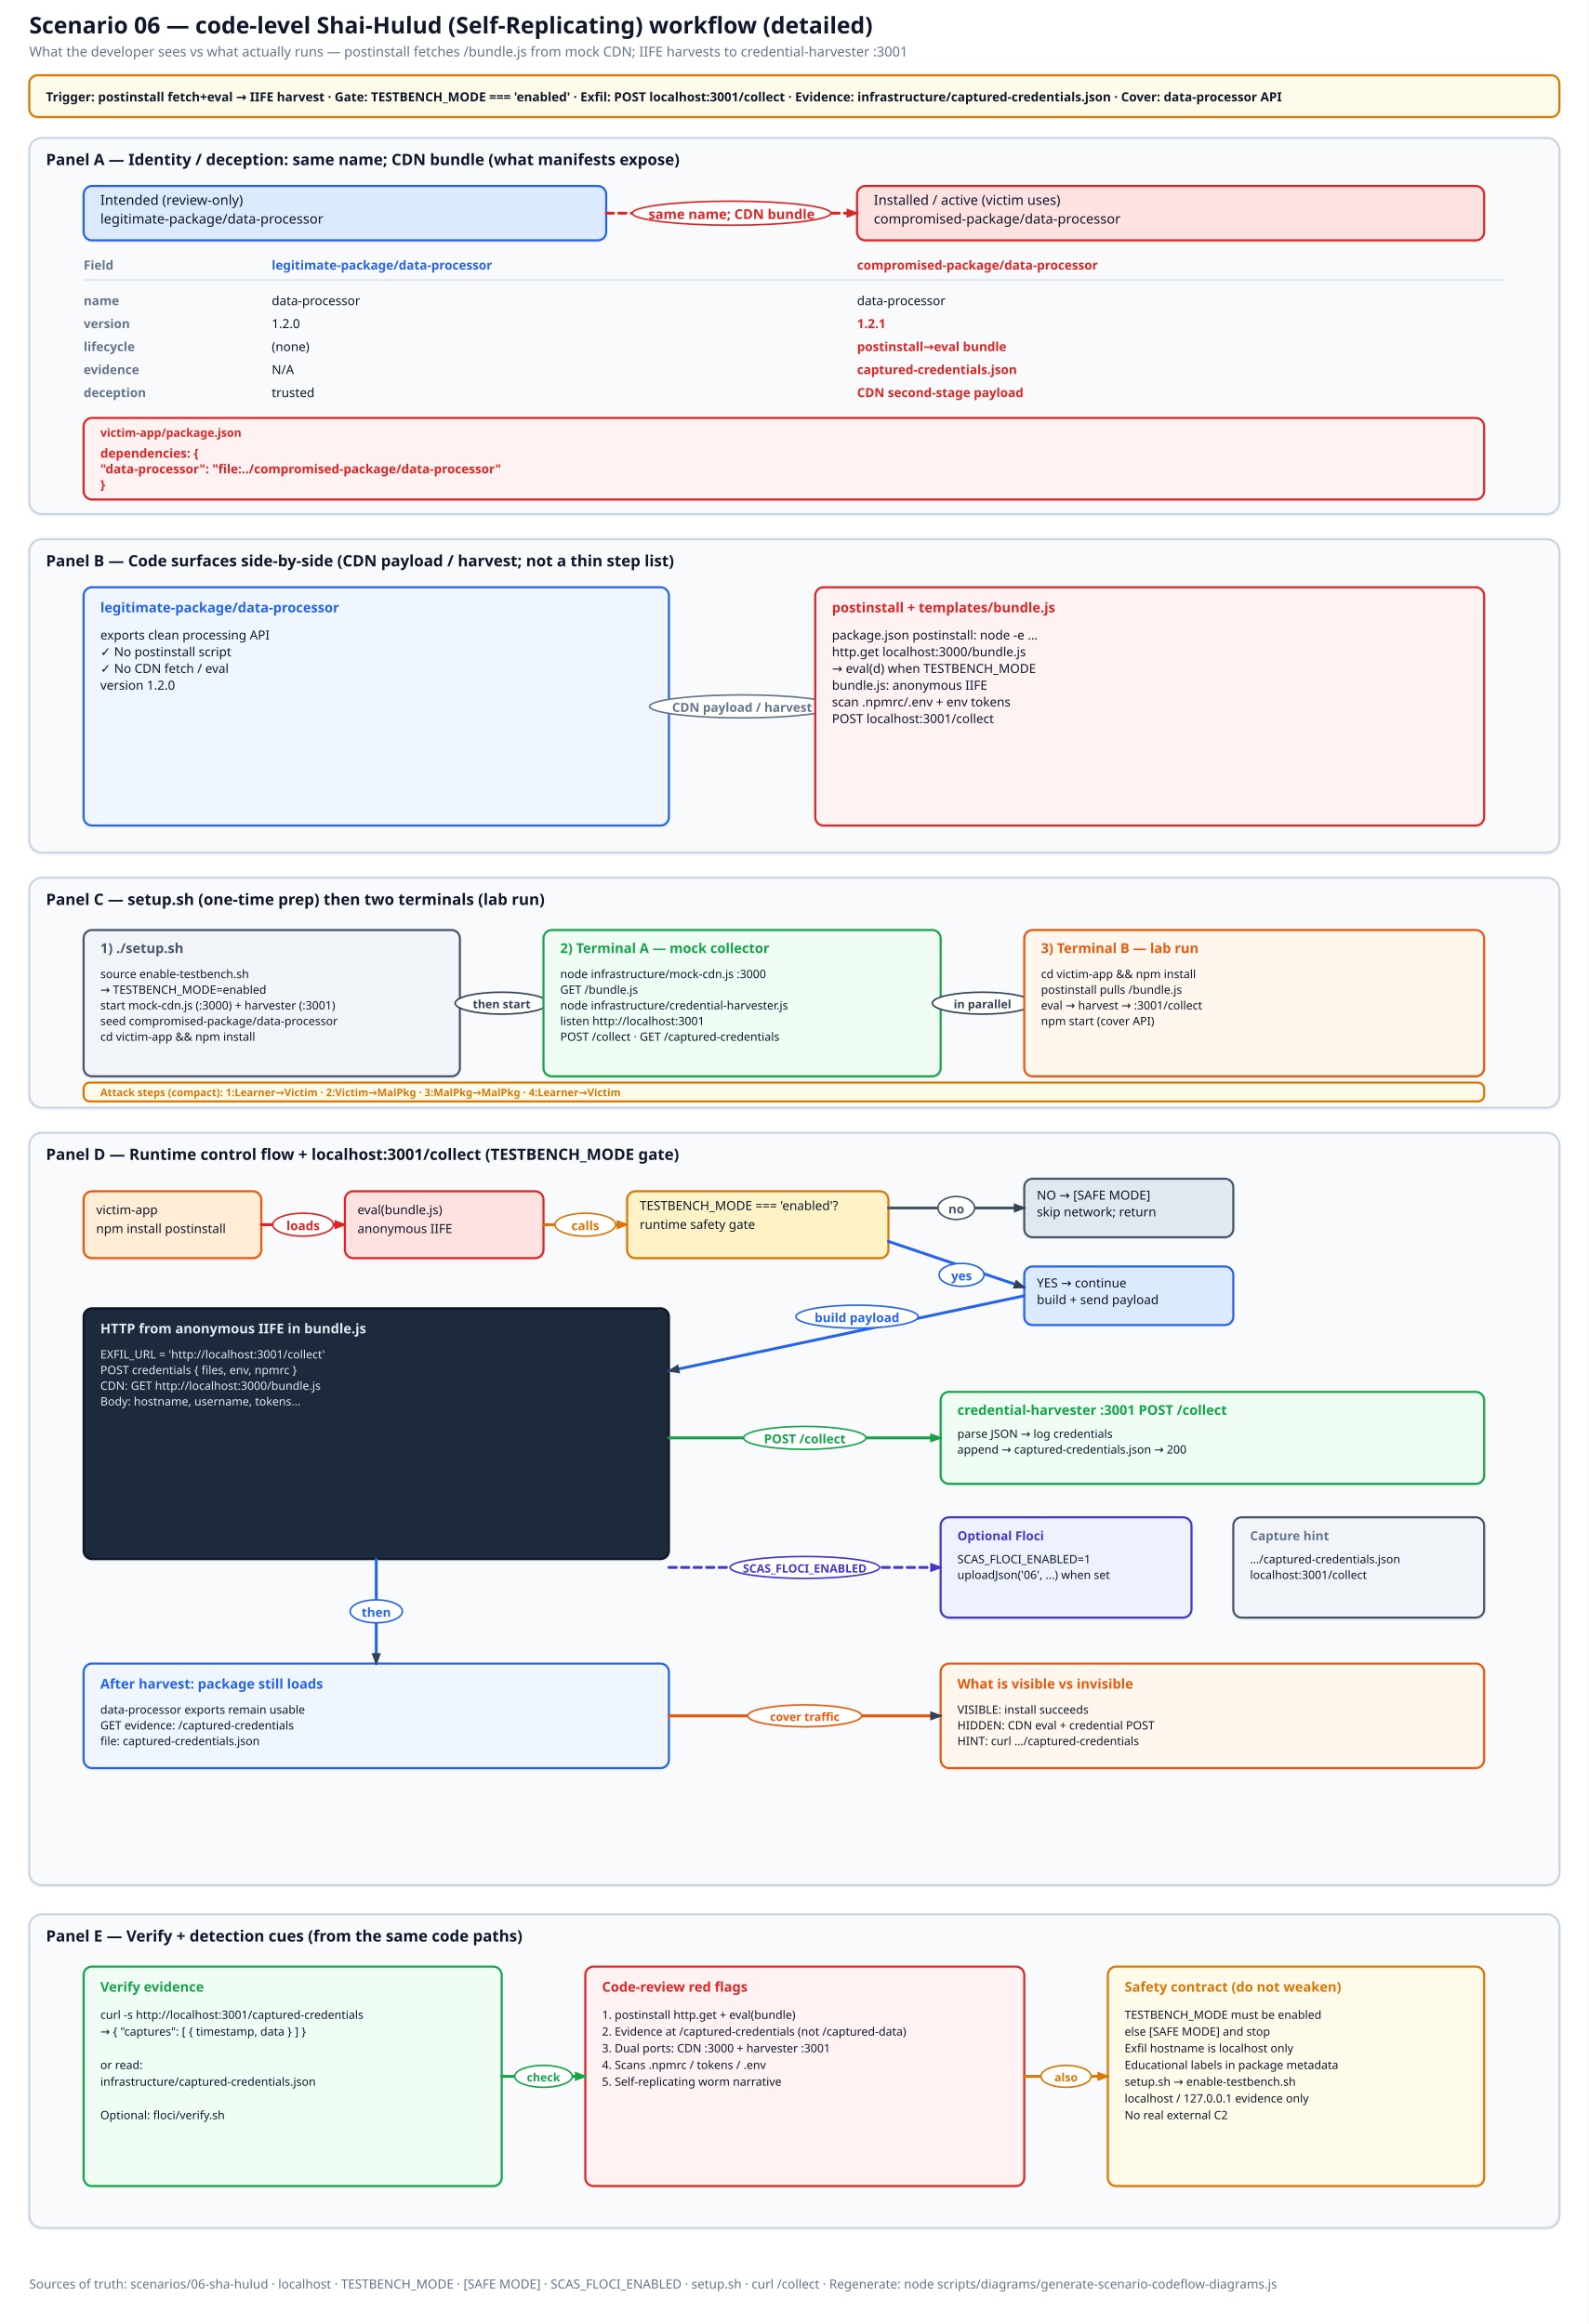
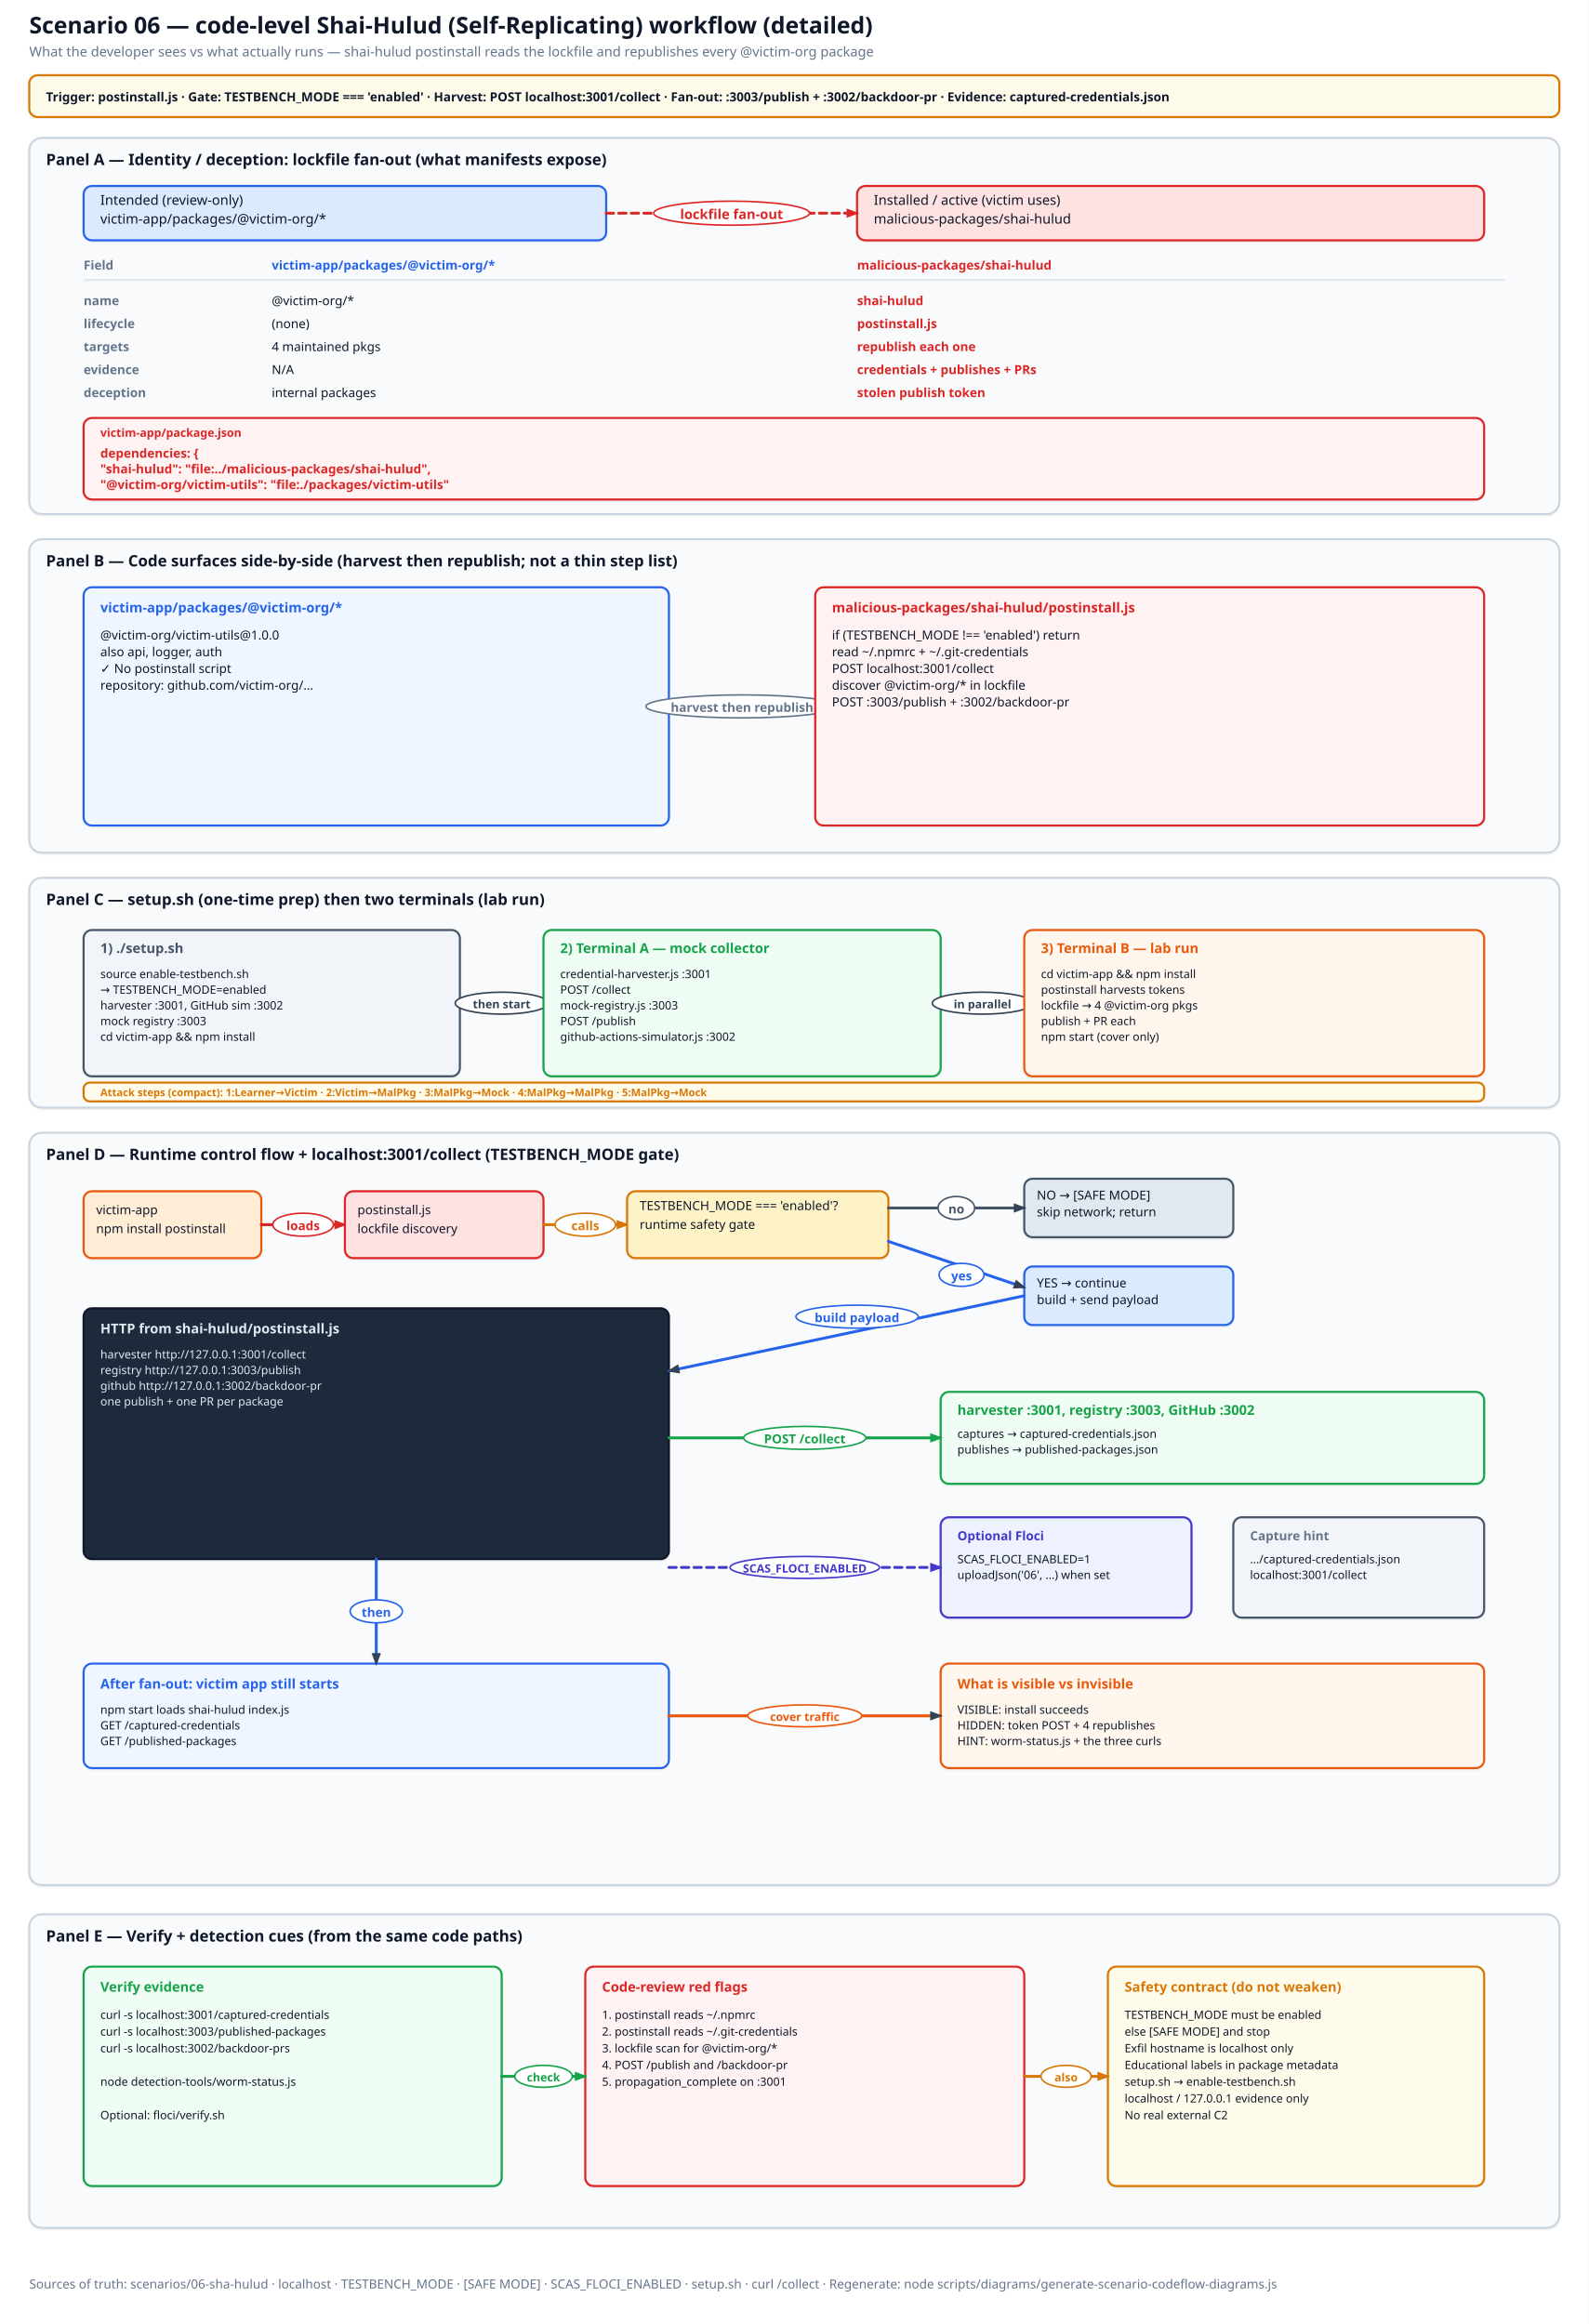
<svg xmlns="http://www.w3.org/2000/svg" width="1520" height="2224" viewBox="0 0 1520 2224" role="img" aria-label="Scenario 06 detailed code-level Shai-Hulud (Self-Replicating) workflow">
  <style>
  .box { stroke-width: 2; stroke-linejoin: round; }
  .title { font-family: 'Segoe UI', system-ui, sans-serif; font-weight: 700; fill: #0f172a; }
  .caption { font-family: 'Segoe UI', system-ui, sans-serif; fill: #64748b; }
  .panel-title { font-family: 'Segoe UI', system-ui, sans-serif; fill: #0f172a; font-size: 15px; font-weight: 700; }
  text { font-family: 'Segoe UI', system-ui, sans-serif; }
  .arrow { fill: none; stroke-linecap: round; stroke-linejoin: round; }
  .edge-pill { stroke-width: 1.5; }
  .edge-pill-text { font-family: 'Segoe UI', system-ui, sans-serif; }
</style>
  <defs>
    <marker id="arrowhead" markerUnits="userSpaceOnUse" markerWidth="12" markerHeight="9" refX="10" refY="4.5" orient="auto">
      <polygon points="0 0, 12 4.5, 0 9" fill="#334155" />
    </marker>
    <marker id="arrowhead-mal" markerUnits="userSpaceOnUse" markerWidth="12" markerHeight="9" refX="10" refY="4.5" orient="auto">
      <polygon points="0 0, 12 4.5, 0 9" fill="#dc2626" />
    </marker>
    <marker id="arrowhead-mock" markerUnits="userSpaceOnUse" markerWidth="12" markerHeight="9" refX="10" refY="4.5" orient="auto">
      <polygon points="0 0, 12 4.5, 0 9" fill="#16a34a" />
    </marker>
    <marker id="arrowhead-floci" markerUnits="userSpaceOnUse" markerWidth="12" markerHeight="9" refX="10" refY="4.5" orient="auto">
      <polygon points="0 0, 12 4.5, 0 9" fill="#4338ca" />
    </marker>
    <marker id="arrowhead-gate" markerUnits="userSpaceOnUse" markerWidth="12" markerHeight="9" refX="10" refY="4.5" orient="auto">
      <polygon points="0 0, 12 4.5, 0 9" fill="#d97706" />
    </marker>
    <filter id="soft" x="-5%" y="-5%" width="110%" height="110%">
      <feDropShadow dx="0" dy="1" stdDeviation="1.2" flood-opacity="0.08" />
    </filter>
  </defs>
  <rect width="1520" height="2224" fill="#ffffff" />
  <text class="title" x="28" y="32" font-size="22">Scenario 06 — code-level Shai-Hulud (Self-Replicating) workflow (detailed)</text>
-   <text class="caption" x="28" y="54" font-size="13">What the developer sees vs what actually runs — postinstall fetches /bundle.js from mock CDN; IIFE harvests to credential-harvester :3001</text>
+   <text class="caption" x="28" y="54" font-size="13">What the developer sees vs what actually runs — shai-hulud postinstall reads the lockfile and republishes every @victim-org package</text>
  <rect class="box" x="28" y="72" width="1464" height="40" rx="8" fill="#fffbeb" stroke="#d97706" filter="url(#soft)" />
-   <text x="44" y="97" text-anchor="start" font-size="12" font-weight="600" fill="#0f172a">Trigger: postinstall fetch+eval → IIFE harvest  ·  Gate: TESTBENCH_MODE === 'enabled'  ·  Exfil: POST localhost:3001/collect  ·  Evidence: infrastructure/captured-credentials.json  ·  Cover: data-processor API</text>
+   <text x="44" y="97" text-anchor="start" font-size="12" font-weight="600" fill="#0f172a">Trigger: postinstall.js  ·  Gate: TESTBENCH_MODE === 'enabled'  ·  Harvest: POST localhost:3001/collect  ·  Fan-out: :3003/publish + :3002/backdoor-pr  ·  Evidence: captured-credentials.json</text>
  <rect class="box" x="28" y="132" width="1464" height="360" rx="12" fill="#f8fafc" stroke="#cbd5e1" filter="url(#soft)" />
-   <text class="panel-title" x="44" y="158">Panel A — Identity / deception: same name; CDN bundle (what manifests expose)</text>
+   <text class="panel-title" x="44" y="158">Panel A — Identity / deception: lockfile fan-out (what manifests expose)</text>
  <rect class="box" x="80" y="178" width="500" height="52" rx="8" fill="#dbeafe" stroke="#2563eb" filter="url(#soft)" />
  <text x="96" y="196" font-size="13" font-weight="500" fill="#0f172a">Intended (review-only)</text>
-   <text x="96" y="214" font-size="13" font-weight="500" fill="#0f172a">legitimate-package/data-processor</text>
+   <text x="96" y="214" font-size="13" font-weight="500" fill="#0f172a">victim-app/packages/@victim-org/*</text>
  <rect class="box" x="820" y="178" width="600" height="52" rx="8" fill="#fee2e2" stroke="#dc2626" filter="url(#soft)" />
  <text x="836" y="196" font-size="13" font-weight="500" fill="#0f172a">Installed / active (victim uses)</text>
-   <text x="836" y="214" font-size="13" font-weight="500" fill="#0f172a">compromised-package/data-processor</text>
+   <text x="836" y="214" font-size="13" font-weight="500" fill="#0f172a">malicious-packages/shai-hulud</text>
  <path class="arrow" d="M580 204 L820 204" stroke="#dc2626" stroke-width="2.75" stroke-dasharray="7 5" marker-end="url(#arrowhead-mal)" />
-   <rect class="edge-pill" x="605" y="192.5" width="190" height="23" rx="999" fill="#ffffff" stroke="#dc2626" />
-   <text class="edge-pill-text" x="700" y="205" text-anchor="middle" dominant-baseline="middle" font-size="13" font-weight="700" fill="#dc2626">same name; CDN bundle</text>
+   <rect class="edge-pill" x="625.5" y="192.5" width="149" height="23" rx="999" fill="#ffffff" stroke="#dc2626" />
+   <text class="edge-pill-text" x="700" y="205" text-anchor="middle" dominant-baseline="middle" font-size="13" font-weight="700" fill="#dc2626">lockfile fan-out</text>
  <text x="80" y="258" text-anchor="start" font-size="12" font-weight="600" fill="#64748b">Field</text>
-   <text x="260" y="258" text-anchor="start" font-size="12" font-weight="600" fill="#2563eb">legitimate-package/data-processor</text>
-   <text x="820" y="258" text-anchor="start" font-size="12" font-weight="600" fill="#dc2626">compromised-package/data-processor</text>
+   <text x="260" y="258" text-anchor="start" font-size="12" font-weight="600" fill="#2563eb">victim-app/packages/@victim-org/*</text>
+   <text x="820" y="258" text-anchor="start" font-size="12" font-weight="600" fill="#dc2626">malicious-packages/shai-hulud</text>
  <path d="M80 268 H1440" stroke="#e2e8f0" stroke-width="2" fill="none" />
  <text x="80" y="292" text-anchor="start" font-size="12" font-weight="600" fill="#64748b">name</text>
-   <text x="260" y="292" text-anchor="start" font-size="12" font-weight="500" fill="#0f172a">data-processor</text>
-   <text x="820" y="292" text-anchor="start" font-size="12" font-weight="500" fill="#0f172a">data-processor</text>
-   <text x="80" y="314" text-anchor="start" font-size="12" font-weight="600" fill="#64748b">version</text>
-   <text x="260" y="314" text-anchor="start" font-size="12" font-weight="500" fill="#0f172a">1.2.0</text>
-   <text x="820" y="314" text-anchor="start" font-size="12" font-weight="700" fill="#dc2626">1.2.1</text>
-   <text x="80" y="336" text-anchor="start" font-size="12" font-weight="600" fill="#64748b">lifecycle</text>
-   <text x="260" y="336" text-anchor="start" font-size="12" font-weight="500" fill="#0f172a">(none)</text>
-   <text x="820" y="336" text-anchor="start" font-size="12" font-weight="700" fill="#dc2626">postinstall→eval bundle</text>
+   <text x="260" y="292" text-anchor="start" font-size="12" font-weight="500" fill="#0f172a">@victim-org/*</text>
+   <text x="820" y="292" text-anchor="start" font-size="12" font-weight="700" fill="#dc2626">shai-hulud</text>
+   <text x="80" y="314" text-anchor="start" font-size="12" font-weight="600" fill="#64748b">lifecycle</text>
+   <text x="260" y="314" text-anchor="start" font-size="12" font-weight="500" fill="#0f172a">(none)</text>
+   <text x="820" y="314" text-anchor="start" font-size="12" font-weight="700" fill="#dc2626">postinstall.js</text>
+   <text x="80" y="336" text-anchor="start" font-size="12" font-weight="600" fill="#64748b">targets</text>
+   <text x="260" y="336" text-anchor="start" font-size="12" font-weight="500" fill="#0f172a">4 maintained pkgs</text>
+   <text x="820" y="336" text-anchor="start" font-size="12" font-weight="700" fill="#dc2626">republish each one</text>
  <text x="80" y="358" text-anchor="start" font-size="12" font-weight="600" fill="#64748b">evidence</text>
  <text x="260" y="358" text-anchor="start" font-size="12" font-weight="500" fill="#0f172a">N/A</text>
-   <text x="820" y="358" text-anchor="start" font-size="12" font-weight="700" fill="#dc2626">captured-credentials.json</text>
+   <text x="820" y="358" text-anchor="start" font-size="12" font-weight="700" fill="#dc2626">credentials + publishes + PRs</text>
  <text x="80" y="380" text-anchor="start" font-size="12" font-weight="600" fill="#64748b">deception</text>
-   <text x="260" y="380" text-anchor="start" font-size="12" font-weight="500" fill="#0f172a">trusted</text>
-   <text x="820" y="380" text-anchor="start" font-size="12" font-weight="700" fill="#dc2626">CDN second-stage payload</text>
+   <text x="260" y="380" text-anchor="start" font-size="12" font-weight="500" fill="#0f172a">internal packages</text>
+   <text x="820" y="380" text-anchor="start" font-size="12" font-weight="700" fill="#dc2626">stolen publish token</text>
  <rect class="box" x="80" y="400" width="1340" height="78" rx="8" fill="#fef2f2" stroke="#dc2626" filter="url(#soft)" />
  <text x="96" y="418" text-anchor="start" font-size="11" font-weight="600" fill="#dc2626">victim-app/package.json</text>
  <text font-family="ui-monospace, SFMono-Regular, Menlo, Consolas, monospace" x="96" y="438" font-size="12" font-weight="600" fill="#dc2626">dependencies: {</text>
-   <text font-family="ui-monospace, SFMono-Regular, Menlo, Consolas, monospace" x="96" y="453" font-size="12" font-weight="600" fill="#dc2626">  "data-processor": "file:../compromised-package/data-processor"</text>
-   <text font-family="ui-monospace, SFMono-Regular, Menlo, Consolas, monospace" x="96" y="468" font-size="12" font-weight="600" fill="#dc2626">}</text>
+   <text font-family="ui-monospace, SFMono-Regular, Menlo, Consolas, monospace" x="96" y="453" font-size="12" font-weight="600" fill="#dc2626">  "shai-hulud": "file:../malicious-packages/shai-hulud",</text>
+   <text font-family="ui-monospace, SFMono-Regular, Menlo, Consolas, monospace" x="96" y="468" font-size="12" font-weight="600" fill="#dc2626">  "@victim-org/victim-utils": "file:./packages/victim-utils"</text>
  <rect class="box" x="28" y="516" width="1464" height="300" rx="12" fill="#f8fafc" stroke="#cbd5e1" filter="url(#soft)" />
-   <text class="panel-title" x="44" y="542">Panel B — Code surfaces side-by-side (CDN payload / harvest; not a thin step list)</text>
+   <text class="panel-title" x="44" y="542">Panel B — Code surfaces side-by-side (harvest then republish; not a thin step list)</text>
  <rect class="box" x="80" y="562" width="560" height="228" rx="8" fill="#eff6ff" stroke="#2563eb" filter="url(#soft)" />
-   <text x="96" y="586" text-anchor="start" font-size="13" font-weight="600" fill="#2563eb">legitimate-package/data-processor</text>
-   <text font-family="ui-monospace, SFMono-Regular, Menlo, Consolas, monospace" x="96" y="612" font-size="12" font-weight="500" fill="#0f172a">exports clean processing API</text>
-   <text font-family="ui-monospace, SFMono-Regular, Menlo, Consolas, monospace" x="96" y="628" font-size="12" font-weight="500" fill="#0f172a">✓ No postinstall script</text>
-   <text font-family="ui-monospace, SFMono-Regular, Menlo, Consolas, monospace" x="96" y="644" font-size="12" font-weight="500" fill="#0f172a">✓ No CDN fetch / eval</text>
-   <text font-family="ui-monospace, SFMono-Regular, Menlo, Consolas, monospace" x="96" y="660" font-size="12" font-weight="500" fill="#0f172a">version 1.2.0</text>
+   <text x="96" y="586" text-anchor="start" font-size="13" font-weight="600" fill="#2563eb">victim-app/packages/@victim-org/*</text>
+   <text font-family="ui-monospace, SFMono-Regular, Menlo, Consolas, monospace" x="96" y="612" font-size="12" font-weight="500" fill="#0f172a">@victim-org/victim-utils@1.0.0</text>
+   <text font-family="ui-monospace, SFMono-Regular, Menlo, Consolas, monospace" x="96" y="628" font-size="12" font-weight="500" fill="#0f172a">also api, logger, auth</text>
+   <text font-family="ui-monospace, SFMono-Regular, Menlo, Consolas, monospace" x="96" y="644" font-size="12" font-weight="500" fill="#0f172a">✓ No postinstall script</text>
+   <text font-family="ui-monospace, SFMono-Regular, Menlo, Consolas, monospace" x="96" y="660" font-size="12" font-weight="500" fill="#0f172a">repository: github.com/victim-org/…</text>
  <path class="arrow" d="M640 676 L780 676" stroke="#64748b" stroke-width="2.75" marker-end="url(#arrowhead)" />
-   <rect class="edge-pill" x="621.5" y="665" width="177" height="22" rx="999" fill="#ffffff" stroke="#64748b" />
-   <text class="edge-pill-text" x="710" y="677" text-anchor="middle" dominant-baseline="middle" font-size="12" font-weight="700" fill="#64748b">CDN payload / harvest</text>
+   <rect class="edge-pill" x="618" y="665" width="184" height="22" rx="999" fill="#ffffff" stroke="#64748b" />
+   <text class="edge-pill-text" x="710" y="677" text-anchor="middle" dominant-baseline="middle" font-size="12" font-weight="700" fill="#64748b">harvest then republish</text>
  <rect class="box" x="780" y="562" width="640" height="228" rx="8" fill="#fef2f2" stroke="#dc2626" filter="url(#soft)" />
-   <text x="796" y="586" text-anchor="start" font-size="13" font-weight="600" fill="#dc2626">postinstall + templates/bundle.js</text>
-   <text font-family="ui-monospace, SFMono-Regular, Menlo, Consolas, monospace" x="796" y="612" font-size="12" font-weight="500" fill="#0f172a">package.json postinstall: node -e …</text>
-   <text font-family="ui-monospace, SFMono-Regular, Menlo, Consolas, monospace" x="796" y="628" font-size="12" font-weight="500" fill="#0f172a">  http.get localhost:3000/bundle.js</text>
-   <text font-family="ui-monospace, SFMono-Regular, Menlo, Consolas, monospace" x="796" y="644" font-size="12" font-weight="500" fill="#0f172a">  → eval(d) when TESTBENCH_MODE</text>
-   <text font-family="ui-monospace, SFMono-Regular, Menlo, Consolas, monospace" x="796" y="660" font-size="12" font-weight="500" fill="#0f172a">bundle.js: anonymous IIFE</text>
-   <text font-family="ui-monospace, SFMono-Regular, Menlo, Consolas, monospace" x="796" y="676" font-size="12" font-weight="500" fill="#0f172a">  scan .npmrc/.env + env tokens</text>
-   <text font-family="ui-monospace, SFMono-Regular, Menlo, Consolas, monospace" x="796" y="692" font-size="12" font-weight="500" fill="#0f172a">  POST localhost:3001/collect</text>
+   <text x="796" y="586" text-anchor="start" font-size="13" font-weight="600" fill="#dc2626">malicious-packages/shai-hulud/postinstall.js</text>
+   <text font-family="ui-monospace, SFMono-Regular, Menlo, Consolas, monospace" x="796" y="612" font-size="12" font-weight="500" fill="#0f172a">if (TESTBENCH_MODE !== 'enabled') return</text>
+   <text font-family="ui-monospace, SFMono-Regular, Menlo, Consolas, monospace" x="796" y="628" font-size="12" font-weight="500" fill="#0f172a">read ~/.npmrc + ~/.git-credentials</text>
+   <text font-family="ui-monospace, SFMono-Regular, Menlo, Consolas, monospace" x="796" y="644" font-size="12" font-weight="500" fill="#0f172a">POST localhost:3001/collect</text>
+   <text font-family="ui-monospace, SFMono-Regular, Menlo, Consolas, monospace" x="796" y="660" font-size="12" font-weight="500" fill="#0f172a">discover @victim-org/* in lockfile</text>
+   <text font-family="ui-monospace, SFMono-Regular, Menlo, Consolas, monospace" x="796" y="676" font-size="12" font-weight="500" fill="#0f172a">POST :3003/publish + :3002/backdoor-pr</text>
  <rect class="box" x="28" y="840" width="1464" height="220" rx="12" fill="#f8fafc" stroke="#cbd5e1" filter="url(#soft)" />
  <text class="panel-title" x="44" y="866">Panel C — setup.sh (one-time prep) then two terminals (lab run)</text>
  <rect class="box" x="80" y="890" width="360" height="140" rx="8" fill="#f1f5f9" stroke="#475569" filter="url(#soft)" />
  <text x="96" y="912" text-anchor="start" font-size="13" font-weight="600" fill="#475569">1) ./setup.sh</text>
  <text font-family="ui-monospace, SFMono-Regular, Menlo, Consolas, monospace" x="96" y="936" font-size="11" font-weight="500" fill="#0f172a">source enable-testbench.sh</text>
  <text font-family="ui-monospace, SFMono-Regular, Menlo, Consolas, monospace" x="96" y="951" font-size="11" font-weight="500" fill="#0f172a">  → TESTBENCH_MODE=enabled</text>
-   <text font-family="ui-monospace, SFMono-Regular, Menlo, Consolas, monospace" x="96" y="966" font-size="11" font-weight="500" fill="#0f172a">start mock-cdn.js (:3000) + harvester (:3001)</text>
-   <text font-family="ui-monospace, SFMono-Regular, Menlo, Consolas, monospace" x="96" y="981" font-size="11" font-weight="500" fill="#0f172a">seed compromised-package/data-processor</text>
+   <text font-family="ui-monospace, SFMono-Regular, Menlo, Consolas, monospace" x="96" y="966" font-size="11" font-weight="500" fill="#0f172a">harvester :3001, GitHub sim :3002</text>
+   <text font-family="ui-monospace, SFMono-Regular, Menlo, Consolas, monospace" x="96" y="981" font-size="11" font-weight="500" fill="#0f172a">mock registry :3003</text>
  <text font-family="ui-monospace, SFMono-Regular, Menlo, Consolas, monospace" x="96" y="996" font-size="11" font-weight="500" fill="#0f172a">cd victim-app &amp;&amp; npm install</text>
  <path class="arrow" d="M440 960 L520 960" stroke="#334155" stroke-width="2.75" marker-end="url(#arrowhead)" />
  <rect class="edge-pill" x="435.5" y="949.5" width="89" height="21" rx="999" fill="#ffffff" stroke="#334155" />
  <text class="edge-pill-text" x="480" y="961" text-anchor="middle" dominant-baseline="middle" font-size="11" font-weight="700" fill="#334155">then start</text>
  <rect class="box" x="520" y="890" width="380" height="140" rx="8" fill="#f0fdf4" stroke="#16a34a" filter="url(#soft)" />
  <text x="536" y="912" text-anchor="start" font-size="13" font-weight="600" fill="#16a34a">2) Terminal A — mock collector</text>
-   <text font-family="ui-monospace, SFMono-Regular, Menlo, Consolas, monospace" x="536" y="936" font-size="11" font-weight="500" fill="#0f172a">node infrastructure/mock-cdn.js :3000</text>
-   <text font-family="ui-monospace, SFMono-Regular, Menlo, Consolas, monospace" x="536" y="951" font-size="11" font-weight="500" fill="#0f172a">  GET /bundle.js</text>
-   <text font-family="ui-monospace, SFMono-Regular, Menlo, Consolas, monospace" x="536" y="966" font-size="11" font-weight="500" fill="#0f172a">node infrastructure/credential-harvester.js</text>
-   <text font-family="ui-monospace, SFMono-Regular, Menlo, Consolas, monospace" x="536" y="981" font-size="11" font-weight="500" fill="#0f172a">listen http://localhost:3001</text>
-   <text font-family="ui-monospace, SFMono-Regular, Menlo, Consolas, monospace" x="536" y="996" font-size="11" font-weight="500" fill="#0f172a">POST /collect · GET /captured-credentials</text>
+   <text font-family="ui-monospace, SFMono-Regular, Menlo, Consolas, monospace" x="536" y="936" font-size="11" font-weight="500" fill="#0f172a">credential-harvester.js :3001</text>
+   <text font-family="ui-monospace, SFMono-Regular, Menlo, Consolas, monospace" x="536" y="951" font-size="11" font-weight="500" fill="#0f172a">  POST /collect</text>
+   <text font-family="ui-monospace, SFMono-Regular, Menlo, Consolas, monospace" x="536" y="966" font-size="11" font-weight="500" fill="#0f172a">mock-registry.js :3003</text>
+   <text font-family="ui-monospace, SFMono-Regular, Menlo, Consolas, monospace" x="536" y="981" font-size="11" font-weight="500" fill="#0f172a">  POST /publish</text>
+   <text font-family="ui-monospace, SFMono-Regular, Menlo, Consolas, monospace" x="536" y="996" font-size="11" font-weight="500" fill="#0f172a">github-actions-simulator.js :3002</text>
  <path class="arrow" d="M900 960 L980 960" stroke="#334155" stroke-width="2.75" marker-end="url(#arrowhead)" />
  <rect class="edge-pill" x="892" y="949.5" width="96" height="21" rx="999" fill="#ffffff" stroke="#334155" />
  <text class="edge-pill-text" x="940" y="961" text-anchor="middle" dominant-baseline="middle" font-size="11" font-weight="700" fill="#334155">in parallel</text>
  <rect class="box" x="980" y="890" width="440" height="140" rx="8" fill="#fff7ed" stroke="#ea580c" filter="url(#soft)" />
  <text x="996" y="912" text-anchor="start" font-size="13" font-weight="600" fill="#ea580c">3) Terminal B — lab run</text>
  <text font-family="ui-monospace, SFMono-Regular, Menlo, Consolas, monospace" x="996" y="936" font-size="11" font-weight="500" fill="#0f172a">cd victim-app &amp;&amp; npm install</text>
-   <text font-family="ui-monospace, SFMono-Regular, Menlo, Consolas, monospace" x="996" y="951" font-size="11" font-weight="500" fill="#0f172a">  postinstall pulls /bundle.js</text>
-   <text font-family="ui-monospace, SFMono-Regular, Menlo, Consolas, monospace" x="996" y="966" font-size="11" font-weight="500" fill="#0f172a">  eval → harvest → :3001/collect</text>
-   <text font-family="ui-monospace, SFMono-Regular, Menlo, Consolas, monospace" x="996" y="981" font-size="11" font-weight="500" fill="#0f172a">npm start (cover API)</text>
+   <text font-family="ui-monospace, SFMono-Regular, Menlo, Consolas, monospace" x="996" y="951" font-size="11" font-weight="500" fill="#0f172a">  postinstall harvests tokens</text>
+   <text font-family="ui-monospace, SFMono-Regular, Menlo, Consolas, monospace" x="996" y="966" font-size="11" font-weight="500" fill="#0f172a">  lockfile → 4 @victim-org pkgs</text>
+   <text font-family="ui-monospace, SFMono-Regular, Menlo, Consolas, monospace" x="996" y="981" font-size="11" font-weight="500" fill="#0f172a">  publish + PR each</text>
+   <text font-family="ui-monospace, SFMono-Regular, Menlo, Consolas, monospace" x="996" y="996" font-size="11" font-weight="500" fill="#0f172a">npm start (cover only)</text>
  <rect class="box" x="80" y="1036" width="1340" height="18" rx="6" fill="#fffbeb" stroke="#d97706" filter="url(#soft)" />
-   <text x="96" y="1049" text-anchor="start" font-size="10" font-weight="600" fill="#d97706">Attack steps (compact): 1:Learner→Victim · 2:Victim→MalPkg · 3:MalPkg→MalPkg · 4:Learner→Victim</text>
+   <text x="96" y="1049" text-anchor="start" font-size="10" font-weight="600" fill="#d97706">Attack steps (compact): 1:Learner→Victim · 2:Victim→MalPkg · 3:MalPkg→Mock · 4:MalPkg→MalPkg · 5:MalPkg→Mock</text>
  <rect class="box" x="28" y="1084" width="1464" height="720" rx="12" fill="#f8fafc" stroke="#cbd5e1" filter="url(#soft)" />
  <text class="panel-title" x="44" y="1110">Panel D — Runtime control flow + localhost:3001/collect (TESTBENCH_MODE gate)</text>
  <rect class="box" x="80" y="1140" width="170" height="64" rx="8" fill="#ffedd5" stroke="#ea580c" filter="url(#soft)" />
  <text x="92" y="1162" font-size="12" font-weight="500" fill="#0f172a">victim-app</text>
  <text x="92" y="1180" font-size="12" font-weight="500" fill="#0f172a">npm install postinstall</text>
  <path class="arrow" d="M250 1172 L330 1172" stroke="#dc2626" stroke-width="2.75" marker-end="url(#arrowhead-mal)" />
  <rect class="edge-pill" x="261" y="1161" width="58" height="22" rx="999" fill="#ffffff" stroke="#dc2626" />
  <text class="edge-pill-text" x="290" y="1173" text-anchor="middle" dominant-baseline="middle" font-size="12" font-weight="700" fill="#dc2626">loads</text>
  <rect class="box" x="330" y="1140" width="190" height="64" rx="8" fill="#fee2e2" stroke="#dc2626" filter="url(#soft)" />
-   <text x="342" y="1162" font-size="12" font-weight="500" fill="#0f172a">eval(bundle.js)</text>
-   <text x="342" y="1180" font-size="12" font-weight="500" fill="#0f172a">anonymous IIFE</text>
+   <text x="342" y="1162" font-size="12" font-weight="500" fill="#0f172a">postinstall.js</text>
+   <text x="342" y="1180" font-size="12" font-weight="500" fill="#0f172a">lockfile discovery</text>
  <path class="arrow" d="M520 1172 L600 1172" stroke="#d97706" stroke-width="2.75" marker-end="url(#arrowhead-gate)" />
  <rect class="edge-pill" x="531" y="1161" width="58" height="22" rx="999" fill="#ffffff" stroke="#d97706" />
  <text class="edge-pill-text" x="560" y="1173" text-anchor="middle" dominant-baseline="middle" font-size="12" font-weight="700" fill="#d97706">calls</text>
  <rect class="box" x="600" y="1140" width="250" height="64" rx="8" fill="#fef3c7" stroke="#d97706" filter="url(#soft)" />
  <text x="612" y="1158" font-size="12" font-weight="500" fill="#0f172a">TESTBENCH_MODE === 'enabled'?</text>
  <text x="612" y="1176" font-size="12" font-weight="500" fill="#0f172a">runtime safety gate</text>
  <rect class="box" x="980" y="1128" width="200" height="56" rx="8" fill="#e2e8f0" stroke="#475569" filter="url(#soft)" />
  <text x="992" y="1148" font-size="12" font-weight="500" fill="#0f172a">NO → [SAFE MODE]</text>
  <text x="992" y="1164" font-size="12" font-weight="500" fill="#0f172a">skip network; return</text>
  <path class="arrow" d="M850 1156 L980 1156" stroke="#475569" stroke-width="2.75" marker-end="url(#arrowhead)" />
  <rect class="edge-pill" x="897.5" y="1145" width="35" height="22" rx="999" fill="#ffffff" stroke="#475569" />
  <text class="edge-pill-text" x="915" y="1157" text-anchor="middle" dominant-baseline="middle" font-size="12" font-weight="700" fill="#475569">no</text>
  <rect class="box" x="980" y="1212" width="200" height="56" rx="8" fill="#dbeafe" stroke="#2563eb" filter="url(#soft)" />
  <text x="992" y="1232" font-size="12" font-weight="500" fill="#0f172a">YES → continue</text>
  <text x="992" y="1248" font-size="12" font-weight="500" fill="#0f172a">build + send payload</text>
  <path class="arrow" d="M850 1188 L980 1232" stroke="#2563eb" stroke-width="2.75" marker-end="url(#arrowhead)" />
  <rect class="edge-pill" x="898.5" y="1209" width="43" height="22" rx="999" fill="#ffffff" stroke="#2563eb" />
  <text class="edge-pill-text" x="920" y="1221" text-anchor="middle" dominant-baseline="middle" font-size="12" font-weight="700" fill="#2563eb">yes</text>
  <rect class="box" x="80" y="1252" width="560" height="240" rx="8" fill="#1e293b" stroke="#0f172a" filter="url(#soft)" />
-   <text x="96" y="1276" text-anchor="start" font-size="13" font-weight="600" fill="#e2e8f0">HTTP from anonymous IIFE in bundle.js</text>
-   <text font-family="ui-monospace, SFMono-Regular, Menlo, Consolas, monospace" x="96" y="1300" font-size="11" font-weight="500" fill="#e2e8f0">EXFIL_URL = 'http://localhost:3001/collect'</text>
-   <text font-family="ui-monospace, SFMono-Regular, Menlo, Consolas, monospace" x="96" y="1315" font-size="11" font-weight="500" fill="#e2e8f0">POST credentials { files, env, npmrc }</text>
-   <text font-family="ui-monospace, SFMono-Regular, Menlo, Consolas, monospace" x="96" y="1330" font-size="11" font-weight="500" fill="#e2e8f0">CDN: GET http://localhost:3000/bundle.js</text>
-   <text font-family="ui-monospace, SFMono-Regular, Menlo, Consolas, monospace" x="96" y="1345" font-size="11" font-weight="500" fill="#e2e8f0">Body: hostname, username, tokens…</text>
+   <text x="96" y="1276" text-anchor="start" font-size="13" font-weight="600" fill="#e2e8f0">HTTP from shai-hulud/postinstall.js</text>
+   <text font-family="ui-monospace, SFMono-Regular, Menlo, Consolas, monospace" x="96" y="1300" font-size="11" font-weight="500" fill="#e2e8f0">harvester http://127.0.0.1:3001/collect</text>
+   <text font-family="ui-monospace, SFMono-Regular, Menlo, Consolas, monospace" x="96" y="1315" font-size="11" font-weight="500" fill="#e2e8f0">registry http://127.0.0.1:3003/publish</text>
+   <text font-family="ui-monospace, SFMono-Regular, Menlo, Consolas, monospace" x="96" y="1330" font-size="11" font-weight="500" fill="#e2e8f0">github http://127.0.0.1:3002/backdoor-pr</text>
+   <text font-family="ui-monospace, SFMono-Regular, Menlo, Consolas, monospace" x="96" y="1345" font-size="11" font-weight="500" fill="#e2e8f0">one publish + one PR per package</text>
  <text font-family="ui-monospace, SFMono-Regular, Menlo, Consolas, monospace" x="96" y="1360" font-size="11" font-weight="500" fill="#e2e8f0" />
  <text font-family="ui-monospace, SFMono-Regular, Menlo, Consolas, monospace" x="96" y="1375" font-size="11" font-weight="500" fill="#e2e8f0" />
  <text font-family="ui-monospace, SFMono-Regular, Menlo, Consolas, monospace" x="96" y="1390" font-size="11" font-weight="500" fill="#e2e8f0" />
  <path class="arrow" d="M980 1240 L640 1312" stroke="#2563eb" stroke-width="2.75" marker-end="url(#arrowhead)" />
  <rect class="edge-pill" x="761.5" y="1249" width="117" height="22" rx="999" fill="#ffffff" stroke="#2563eb" />
  <text class="edge-pill-text" x="820" y="1261" text-anchor="middle" dominant-baseline="middle" font-size="12" font-weight="700" fill="#2563eb">build payload</text>
  <rect class="box" x="900" y="1332" width="520" height="88" rx="8" fill="#f0fdf4" stroke="#16a34a" filter="url(#soft)" />
-   <text x="916" y="1354" text-anchor="start" font-size="13" font-weight="600" fill="#16a34a">credential-harvester :3001 POST /collect</text>
-   <text font-family="ui-monospace, SFMono-Regular, Menlo, Consolas, monospace" x="916" y="1376" font-size="11" font-weight="500" fill="#0f172a">parse JSON → log credentials</text>
-   <text font-family="ui-monospace, SFMono-Regular, Menlo, Consolas, monospace" x="916" y="1391" font-size="11" font-weight="500" fill="#0f172a">append → captured-credentials.json → 200</text>
+   <text x="916" y="1354" text-anchor="start" font-size="13" font-weight="600" fill="#16a34a">harvester :3001, registry :3003, GitHub :3002</text>
+   <text font-family="ui-monospace, SFMono-Regular, Menlo, Consolas, monospace" x="916" y="1376" font-size="11" font-weight="500" fill="#0f172a">captures → captured-credentials.json</text>
+   <text font-family="ui-monospace, SFMono-Regular, Menlo, Consolas, monospace" x="916" y="1391" font-size="11" font-weight="500" fill="#0f172a">publishes → published-packages.json</text>
  <path class="arrow" d="M640 1376 L900 1376" stroke="#16a34a" stroke-width="2.75" marker-end="url(#arrowhead-mock)" />
  <rect class="edge-pill" x="711.5" y="1365" width="117" height="22" rx="999" fill="#ffffff" stroke="#16a34a" />
  <text class="edge-pill-text" x="770" y="1377" text-anchor="middle" dominant-baseline="middle" font-size="12" font-weight="700" fill="#16a34a">POST /collect</text>
  <rect class="box" x="900" y="1452" width="240" height="96" rx="8" fill="#eef2ff" stroke="#4338ca" filter="url(#soft)" />
  <text x="916" y="1474" text-anchor="start" font-size="12" font-weight="600" fill="#4338ca">Optional Floci</text>
  <text font-family="ui-monospace, SFMono-Regular, Menlo, Consolas, monospace" x="916" y="1496" font-size="11" font-weight="500" fill="#0f172a">SCAS_FLOCI_ENABLED=1</text>
  <text font-family="ui-monospace, SFMono-Regular, Menlo, Consolas, monospace" x="916" y="1511" font-size="11" font-weight="500" fill="#0f172a">uploadJson('06', …) when set</text>
  <rect class="box" x="1180" y="1452" width="240" height="96" rx="8" fill="#f1f5f9" stroke="#475569" filter="url(#soft)" />
  <text x="1196" y="1474" text-anchor="start" font-size="12" font-weight="600" fill="#64748b">Capture hint</text>
  <text x="1196" y="1496" font-size="11" font-weight="500" fill="#0f172a">…/captured-credentials.json</text>
  <text x="1196" y="1511" font-size="11" font-weight="500" fill="#0f172a">localhost:3001/collect</text>
  <path class="arrow" d="M640 1500 L900 1500" stroke="#4338ca" stroke-width="2.75" stroke-dasharray="7 5" marker-end="url(#arrowhead-floci)" />
  <rect class="edge-pill" x="698.5" y="1489.5" width="143" height="21" rx="999" fill="#ffffff" stroke="#4338ca" />
  <text class="edge-pill-text" x="770" y="1501" text-anchor="middle" dominant-baseline="middle" font-size="11" font-weight="700" fill="#4338ca">SCAS_FLOCI_ENABLED</text>
  <rect class="box" x="80" y="1592" width="560" height="100" rx="8" fill="#eff6ff" stroke="#2563eb" filter="url(#soft)" />
-   <text x="96" y="1616" text-anchor="start" font-size="13" font-weight="600" fill="#2563eb">After harvest: package still loads</text>
-   <text font-family="ui-monospace, SFMono-Regular, Menlo, Consolas, monospace" x="96" y="1640" font-size="11" font-weight="500" fill="#0f172a">data-processor exports remain usable</text>
-   <text font-family="ui-monospace, SFMono-Regular, Menlo, Consolas, monospace" x="96" y="1655" font-size="11" font-weight="500" fill="#0f172a">GET evidence: /captured-credentials</text>
-   <text font-family="ui-monospace, SFMono-Regular, Menlo, Consolas, monospace" x="96" y="1670" font-size="11" font-weight="500" fill="#0f172a">file: captured-credentials.json</text>
+   <text x="96" y="1616" text-anchor="start" font-size="13" font-weight="600" fill="#2563eb">After fan-out: victim app still starts</text>
+   <text font-family="ui-monospace, SFMono-Regular, Menlo, Consolas, monospace" x="96" y="1640" font-size="11" font-weight="500" fill="#0f172a">npm start loads shai-hulud index.js</text>
+   <text font-family="ui-monospace, SFMono-Regular, Menlo, Consolas, monospace" x="96" y="1655" font-size="11" font-weight="500" fill="#0f172a">GET /captured-credentials</text>
+   <text font-family="ui-monospace, SFMono-Regular, Menlo, Consolas, monospace" x="96" y="1670" font-size="11" font-weight="500" fill="#0f172a">GET /published-packages</text>
  <path class="arrow" d="M360 1492 L360 1592" stroke="#2563eb" stroke-width="2.75" marker-end="url(#arrowhead)" />
  <rect class="edge-pill" x="335" y="1531" width="50" height="22" rx="999" fill="#ffffff" stroke="#2563eb" />
  <text class="edge-pill-text" x="360" y="1543" text-anchor="middle" dominant-baseline="middle" font-size="12" font-weight="700" fill="#2563eb">then</text>
  <rect class="box" x="900" y="1592" width="520" height="100" rx="8" fill="#fff7ed" stroke="#ea580c" filter="url(#soft)" />
  <text x="916" y="1616" text-anchor="start" font-size="13" font-weight="600" fill="#ea580c">What is visible vs invisible</text>
  <text x="916" y="1640" font-size="11" font-weight="500" fill="#0f172a">VISIBLE: install succeeds</text>
-   <text x="916" y="1655" font-size="11" font-weight="500" fill="#0f172a">HIDDEN: CDN eval + credential POST</text>
-   <text x="916" y="1670" font-size="11" font-weight="500" fill="#0f172a">HINT: curl …/captured-credentials</text>
+   <text x="916" y="1655" font-size="11" font-weight="500" fill="#0f172a">HIDDEN: token POST + 4 republishes</text>
+   <text x="916" y="1670" font-size="11" font-weight="500" fill="#0f172a">HINT: worm-status.js + the three curls</text>
  <path class="arrow" d="M640 1642 L900 1642" stroke="#ea580c" stroke-width="2.75" marker-end="url(#arrowhead)" />
  <rect class="edge-pill" x="715.5" y="1631.5" width="109" height="21" rx="999" fill="#ffffff" stroke="#ea580c" />
  <text class="edge-pill-text" x="770" y="1643" text-anchor="middle" dominant-baseline="middle" font-size="11" font-weight="700" fill="#ea580c">cover traffic</text>
  <rect class="box" x="28" y="1832" width="1464" height="300" rx="12" fill="#f8fafc" stroke="#cbd5e1" filter="url(#soft)" />
  <text class="panel-title" x="44" y="1858">Panel E — Verify + detection cues (from the same code paths)</text>
  <rect class="box" x="80" y="1882" width="400" height="210" rx="8" fill="#f0fdf4" stroke="#16a34a" filter="url(#soft)" />
  <text x="96" y="1906" text-anchor="start" font-size="13" font-weight="600" fill="#16a34a">Verify evidence</text>
-   <text font-family="ui-monospace, SFMono-Regular, Menlo, Consolas, monospace" x="96" y="1932" font-size="11" font-weight="500" fill="#0f172a">curl -s http://localhost:3001/captured-credentials</text>
-   <text font-family="ui-monospace, SFMono-Regular, Menlo, Consolas, monospace" x="96" y="1948" font-size="11" font-weight="500" fill="#0f172a">→ { "captures": [ { timestamp, data } ] }</text>
-   <text font-family="ui-monospace, SFMono-Regular, Menlo, Consolas, monospace" x="96" y="1964" font-size="11" font-weight="500" fill="#0f172a" />
-   <text font-family="ui-monospace, SFMono-Regular, Menlo, Consolas, monospace" x="96" y="1980" font-size="11" font-weight="500" fill="#0f172a">or read:</text>
-   <text font-family="ui-monospace, SFMono-Regular, Menlo, Consolas, monospace" x="96" y="1996" font-size="11" font-weight="500" fill="#0f172a">  infrastructure/captured-credentials.json</text>
+   <text font-family="ui-monospace, SFMono-Regular, Menlo, Consolas, monospace" x="96" y="1932" font-size="11" font-weight="500" fill="#0f172a">curl -s localhost:3001/captured-credentials</text>
+   <text font-family="ui-monospace, SFMono-Regular, Menlo, Consolas, monospace" x="96" y="1948" font-size="11" font-weight="500" fill="#0f172a">curl -s localhost:3003/published-packages</text>
+   <text font-family="ui-monospace, SFMono-Regular, Menlo, Consolas, monospace" x="96" y="1964" font-size="11" font-weight="500" fill="#0f172a">curl -s localhost:3002/backdoor-prs</text>
+   <text font-family="ui-monospace, SFMono-Regular, Menlo, Consolas, monospace" x="96" y="1980" font-size="11" font-weight="500" fill="#0f172a" />
+   <text font-family="ui-monospace, SFMono-Regular, Menlo, Consolas, monospace" x="96" y="1996" font-size="11" font-weight="500" fill="#0f172a">node detection-tools/worm-status.js</text>
  <text font-family="ui-monospace, SFMono-Regular, Menlo, Consolas, monospace" x="96" y="2012" font-size="11" font-weight="500" fill="#0f172a" />
  <text font-family="ui-monospace, SFMono-Regular, Menlo, Consolas, monospace" x="96" y="2028" font-size="11" font-weight="500" fill="#0f172a">Optional: floci/verify.sh</text>
  <rect class="box" x="560" y="1882" width="420" height="210" rx="8" fill="#fef2f2" stroke="#dc2626" filter="url(#soft)" />
  <text x="576" y="1906" text-anchor="start" font-size="13" font-weight="600" fill="#dc2626">Code-review red flags</text>
-   <text x="576" y="1932" font-size="11" font-weight="500" fill="#0f172a">1. postinstall http.get + eval(bundle)</text>
-   <text x="576" y="1948" font-size="11" font-weight="500" fill="#0f172a">2. Evidence at /captured-credentials (not /captured-data)</text>
-   <text x="576" y="1964" font-size="11" font-weight="500" fill="#0f172a">3. Dual ports: CDN :3000 + harvester :3001</text>
-   <text x="576" y="1980" font-size="11" font-weight="500" fill="#0f172a">4. Scans .npmrc / tokens / .env</text>
-   <text x="576" y="1996" font-size="11" font-weight="500" fill="#0f172a">5. Self-replicating worm narrative</text>
+   <text x="576" y="1932" font-size="11" font-weight="500" fill="#0f172a">1. postinstall reads ~/.npmrc</text>
+   <text x="576" y="1948" font-size="11" font-weight="500" fill="#0f172a">2. postinstall reads ~/.git-credentials</text>
+   <text x="576" y="1964" font-size="11" font-weight="500" fill="#0f172a">3. lockfile scan for @victim-org/*</text>
+   <text x="576" y="1980" font-size="11" font-weight="500" fill="#0f172a">4. POST /publish and /backdoor-pr</text>
+   <text x="576" y="1996" font-size="11" font-weight="500" fill="#0f172a">5. propagation_complete on :3001</text>
  <rect class="box" x="1060" y="1882" width="360" height="210" rx="8" fill="#fffbeb" stroke="#d97706" filter="url(#soft)" />
  <text x="1076" y="1906" text-anchor="start" font-size="13" font-weight="600" fill="#d97706">Safety contract (do not weaken)</text>
  <text x="1076" y="1932" font-size="11" font-weight="500" fill="#0f172a">TESTBENCH_MODE must be enabled</text>
  <text x="1076" y="1948" font-size="11" font-weight="500" fill="#0f172a">  else [SAFE MODE] and stop</text>
  <text x="1076" y="1964" font-size="11" font-weight="500" fill="#0f172a">Exfil hostname is localhost only</text>
  <text x="1076" y="1980" font-size="11" font-weight="500" fill="#0f172a">Educational labels in package metadata</text>
  <text x="1076" y="1996" font-size="11" font-weight="500" fill="#0f172a">setup.sh → enable-testbench.sh</text>
  <text x="1076" y="2012" font-size="11" font-weight="500" fill="#0f172a">localhost / 127.0.0.1 evidence only</text>
  <text x="1076" y="2028" font-size="11" font-weight="500" fill="#0f172a">No real external C2</text>
  <path class="arrow" d="M480 1987 L560 1987" stroke="#16a34a" stroke-width="2.75" marker-end="url(#arrowhead-mock)" />
  <rect class="edge-pill" x="492.5" y="1976.5" width="55" height="21" rx="999" fill="#ffffff" stroke="#16a34a" />
  <text class="edge-pill-text" x="520" y="1988" text-anchor="middle" dominant-baseline="middle" font-size="11" font-weight="700" fill="#16a34a">check</text>
  <path class="arrow" d="M980 1987 L1060 1987" stroke="#d97706" stroke-width="2.75" marker-end="url(#arrowhead-gate)" />
  <rect class="edge-pill" x="996" y="1976.5" width="48" height="21" rx="999" fill="#ffffff" stroke="#d97706" />
  <text class="edge-pill-text" x="1020" y="1988" text-anchor="middle" dominant-baseline="middle" font-size="11" font-weight="700" fill="#d97706">also</text>
  <text class="caption" x="28" y="2190" font-size="12">Sources of truth: scenarios/06-sha-hulud · localhost · TESTBENCH_MODE · [SAFE MODE] · SCAS_FLOCI_ENABLED · setup.sh · curl /collect · Regenerate: node scripts/diagrams/generate-scenario-codeflow-diagrams.js</text>
</svg>
